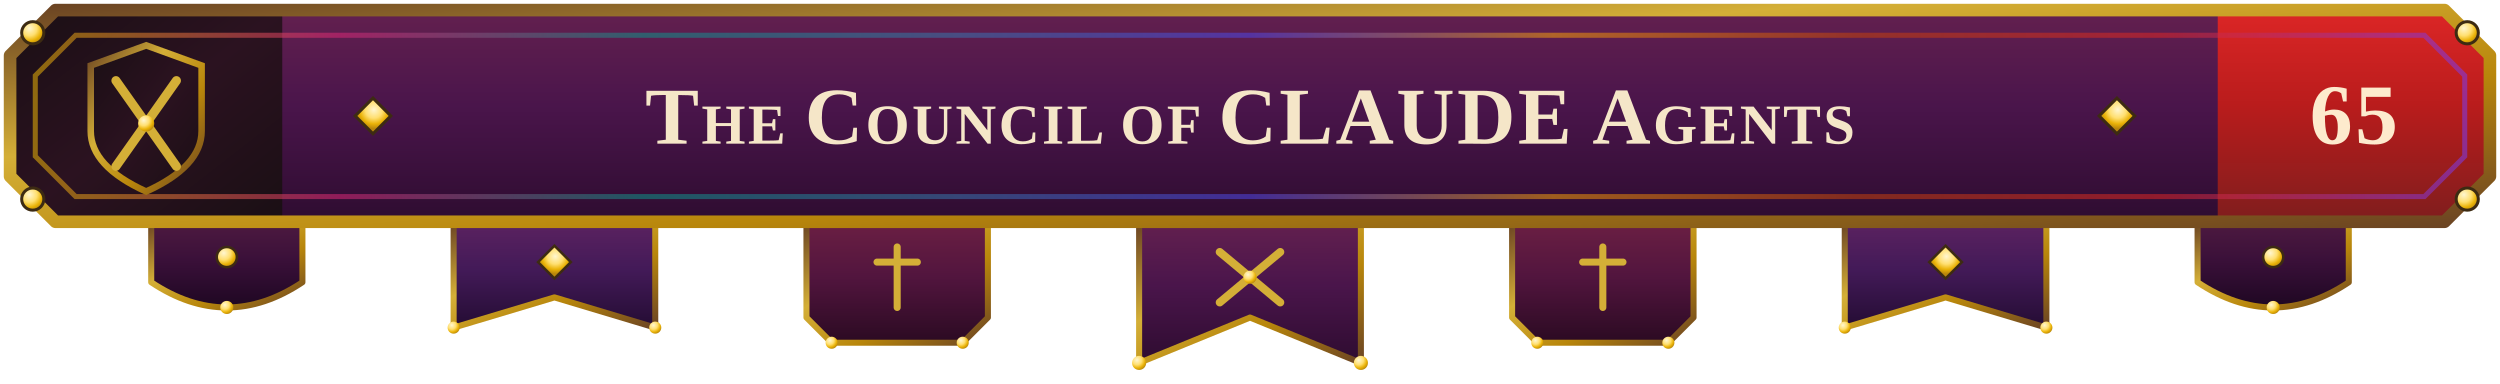
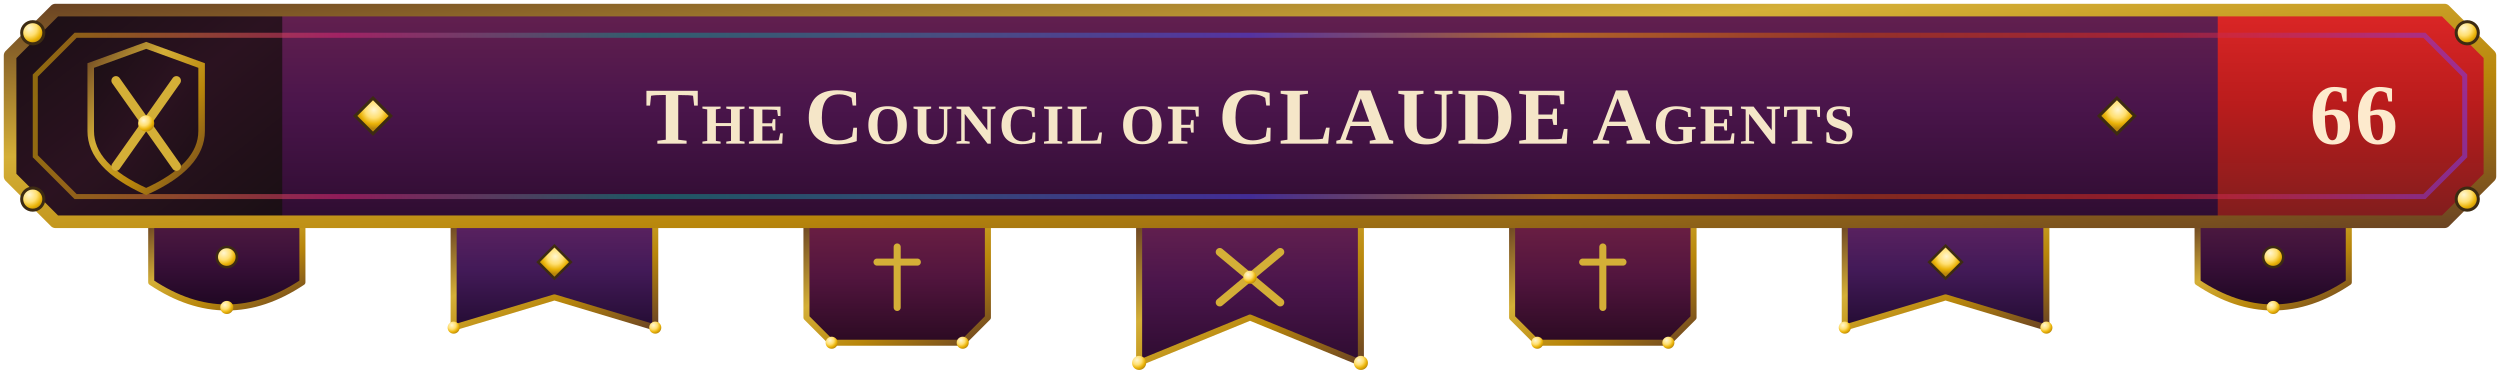
- <svg xmlns="http://www.w3.org/2000/svg" width="372" height="57" viewBox="0 0 496 76" role="img" aria-label="The Council of CLAUDE Agents: 65">
+ <svg xmlns="http://www.w3.org/2000/svg" width="372" height="57" viewBox="0 0 496 76" role="img" aria-label="The Council of CLAUDE Agents: 66">
  <defs>
    <linearGradient id="bdgBgGrad" x1="0%" y1="0%" x2="100%" y2="100%">
      <stop offset="0%" stop-color="#1a0f14" />
      <stop offset="50%" stop-color="#2b1220" />
      <stop offset="100%" stop-color="#1a0f14" />
    </linearGradient>
    <linearGradient id="bdgBronzeGrad" x1="0%" y1="0%" x2="100%" y2="100%">
      <stop offset="0%" stop-color="#6b4423" />
      <stop offset="35%" stop-color="#d4af37" />
      <stop offset="65%" stop-color="#b8860b" />
      <stop offset="100%" stop-color="#6b4423" />
    </linearGradient>
    <linearGradient id="bdgCouncilGrad" x1="0%" y1="0%" x2="100%" y2="0%">
      <stop offset="0%" stop-color="#eab308" />
      <stop offset="12.5%" stop-color="#db2777" />
      <stop offset="25%" stop-color="#0d9488" />
      <stop offset="37.5%" stop-color="#3776ab" />
      <stop offset="50%" stop-color="#4f46e5" />
      <stop offset="62.5%" stop-color="#f59e0b" />
      <stop offset="75%" stop-color="#c2410c" />
      <stop offset="87.5%" stop-color="#dc2626" />
      <stop offset="100%" stop-color="#7c3aed" />
    </linearGradient>
    <linearGradient id="bdgPlumGrad" x1="0%" y1="0%" x2="0%" y2="100%">
      <stop offset="0%" stop-color="#63204f" />
      <stop offset="45%" stop-color="#4a154b" />
      <stop offset="100%" stop-color="#2e0c30" />
    </linearGradient>
    <linearGradient id="bdgCountGrad" x1="0%" y1="0%" x2="0%" y2="100%">
      <stop offset="0%" stop-color="#dc2626" />
      <stop offset="45%" stop-color="#b91c1c" />
      <stop offset="100%" stop-color="#7f1d1d" />
    </linearGradient>
    <radialGradient id="bdgGemGrad" cx="35%" cy="30%" r="75%">
      <stop offset="0%" stop-color="#fff6d0" />
      <stop offset="45%" stop-color="#ffdf70" />
      <stop offset="75%" stop-color="#eab308" />
      <stop offset="100%" stop-color="#b8860b" />
    </radialGradient>
    <linearGradient id="penPlumDeep" x1="0%" y1="0%" x2="0%" y2="100%">
      <stop offset="0%" stop-color="#4e1a40" />
      <stop offset="45%" stop-color="#3a1039" />
      <stop offset="100%" stop-color="#1e0722" />
    </linearGradient>
    <linearGradient id="penPlumWarm" x1="0%" y1="0%" x2="0%" y2="100%">
      <stop offset="0%" stop-color="#6b1f43" />
      <stop offset="45%" stop-color="#52153e" />
      <stop offset="100%" stop-color="#2b0a22" />
    </linearGradient>
    <linearGradient id="penPlumCool" x1="0%" y1="0%" x2="0%" y2="100%">
      <stop offset="0%" stop-color="#5b2260" />
      <stop offset="45%" stop-color="#431a58" />
      <stop offset="100%" stop-color="#240c33" />
    </linearGradient>
  </defs>
  <path d="M 11 2 L 485 2 L 494 11 L 494 35 L 485 44 L 11 44 L 2 35 L 2 11 Z" fill="url(#bdgPlumGrad)" />
  <path d="M 11 2 L 56 2 L 56 44 L 11 44 L 2 35 L 2 11 Z" fill="url(#bdgBgGrad)" />
  <line x1="56" y1="3" x2="56" y2="43" stroke="url(#bdgBronzeGrad)" stroke-width="1.5" />
  <path d="M 440 2 L 485 2 L 494 11 L 494 35 L 485 44 L 440 44 Z" fill="url(#bdgCountGrad)" />
  <line x1="440" y1="3" x2="440" y2="43" stroke="url(#bdgBronzeGrad)" stroke-width="1.5" />
  <path d="M 15 7 L 481 7 L 489 15 L 489 31 L 481 39 L 15 39 L 7 31 L 7 15 Z" fill="none" stroke="url(#bdgCouncilGrad)" stroke-width="1" opacity="0.55" />
  <g stroke="url(#bdgBronzeGrad)" stroke-width="1.2" stroke-linejoin="round">
    <path d="M 30 44 L 60 44 L 60 56 Q 45 66 30 56 Z" fill="url(#penPlumDeep)" />
    <path d="M 90 44 L 130 44 L 130 65 L 110 59 L 90 65 Z" fill="url(#penPlumCool)" />
    <path d="M 160 44 L 196 44 L 196 63 L 191 68 L 165 68 L 160 63 Z" fill="url(#penPlumWarm)" />
    <path d="M 226 44 L 270 44 L 270 72 L 248 63 L 226 72 Z" fill="url(#bdgPlumGrad)" />
    <path d="M 300 44 L 336 44 L 336 63 L 331 68 L 305 68 L 300 63 Z" fill="url(#penPlumWarm)" />
    <path d="M 366 44 L 406 44 L 406 65 L 386 59 L 366 65 Z" fill="url(#penPlumCool)" />
    <path d="M 436 44 L 466 44 L 466 56 Q 451 66 436 56 Z" fill="url(#penPlumDeep)" />
  </g>
  <g fill="url(#bdgGemGrad)">
    <circle cx="45" cy="61" r="1.3" />
    <circle cx="451" cy="61" r="1.3" />
    <circle cx="90" cy="65" r="1.2" />
    <circle cx="130" cy="65" r="1.2" />
    <circle cx="366" cy="65" r="1.2" />
    <circle cx="406" cy="65" r="1.2" />
    <circle cx="165" cy="68" r="1.2" />
    <circle cx="191" cy="68" r="1.2" />
    <circle cx="305" cy="68" r="1.2" />
    <circle cx="331" cy="68" r="1.2" />
    <circle cx="226" cy="72" r="1.4" />
    <circle cx="270" cy="72" r="1.4" />
  </g>
  <g fill="url(#bdgGemGrad)" stroke="#3d2b12" stroke-width="0.5">
    <circle cx="45" cy="51" r="2" />
    <circle cx="451" cy="51" r="2" />
    <rect width="4.6" height="4.6" transform="translate(110,52) rotate(45) translate(-2.3,-2.3)" />
    <rect width="4.6" height="4.6" transform="translate(386,52) rotate(45) translate(-2.3,-2.3)" />
  </g>
  <g stroke="#d4af37" stroke-width="1.4" stroke-linecap="round">
    <line x1="178" y1="49" x2="178" y2="61" />
    <line x1="174" y1="52" x2="182" y2="52" />
    <line x1="318" y1="49" x2="318" y2="61" />
    <line x1="314" y1="52" x2="322" y2="52" />
  </g>
  <path d="M 242 50 L 254 60 M 254 50 L 242 60" stroke="#d4af37" stroke-width="1.6" stroke-linecap="round" />
  <circle cx="248" cy="55" r="1.3" fill="url(#bdgGemGrad)" />
  <path d="M 11 2 L 485 2 L 494 11 L 494 35 L 485 44 L 11 44 L 2 35 L 2 11 Z" fill="none" stroke="url(#bdgBronzeGrad)" stroke-width="2.5" stroke-linejoin="round" />
  <path d="M 29 9 L 40 13 L 40 26 Q 40 33 29 38 Q 18 33 18 26 L 18 13 Z" fill="url(#bdgBgGrad)" stroke="url(#bdgBronzeGrad)" stroke-width="1.3" />
  <path d="M 23 16 L 35 33 M 35 16 L 23 33" stroke="#d4af37" stroke-width="1.8" stroke-linecap="round" />
  <circle cx="29" cy="24.5" r="1.6" fill="url(#bdgGemGrad)" />
  <rect width="5" height="5" fill="url(#bdgGemGrad)" stroke="#3d2b12" stroke-width="0.6" transform="translate(74,23) rotate(45) translate(-2.5,-2.5)" />
  <rect width="5" height="5" fill="url(#bdgGemGrad)" stroke="#3d2b12" stroke-width="0.6" transform="translate(420,23) rotate(45) translate(-2.5,-2.5)" />
  <g fill="url(#bdgGemGrad)" stroke="#3d2b12" stroke-width="0.6">
    <circle cx="6.5" cy="6.5" r="2.2" />
    <circle cx="489.5" cy="6.5" r="2.2" />
    <circle cx="489.5" cy="39.5" r="2.2" />
    <circle cx="6.5" cy="39.5" r="2.2" />
  </g>
  <text x="248" y="28.5" text-anchor="middle" fill="#f5e6c8" font-family="Cinzel, Georgia, 'Times New Roman', serif" font-size="16" font-weight="700" letter-spacing="0.5" style="font-variant: small-caps">The Council of CLAUDE Agents</text>
-   <text x="467" y="28.5" text-anchor="middle" fill="#fdeacd" font-family="Cinzel, Georgia, 'Times New Roman', serif" font-size="17" font-weight="700" letter-spacing="0.5">65</text>
+   <text x="467" y="28.5" text-anchor="middle" fill="#fdeacd" font-family="Cinzel, Georgia, 'Times New Roman', serif" font-size="17" font-weight="700" letter-spacing="0.5">66</text>
</svg>
